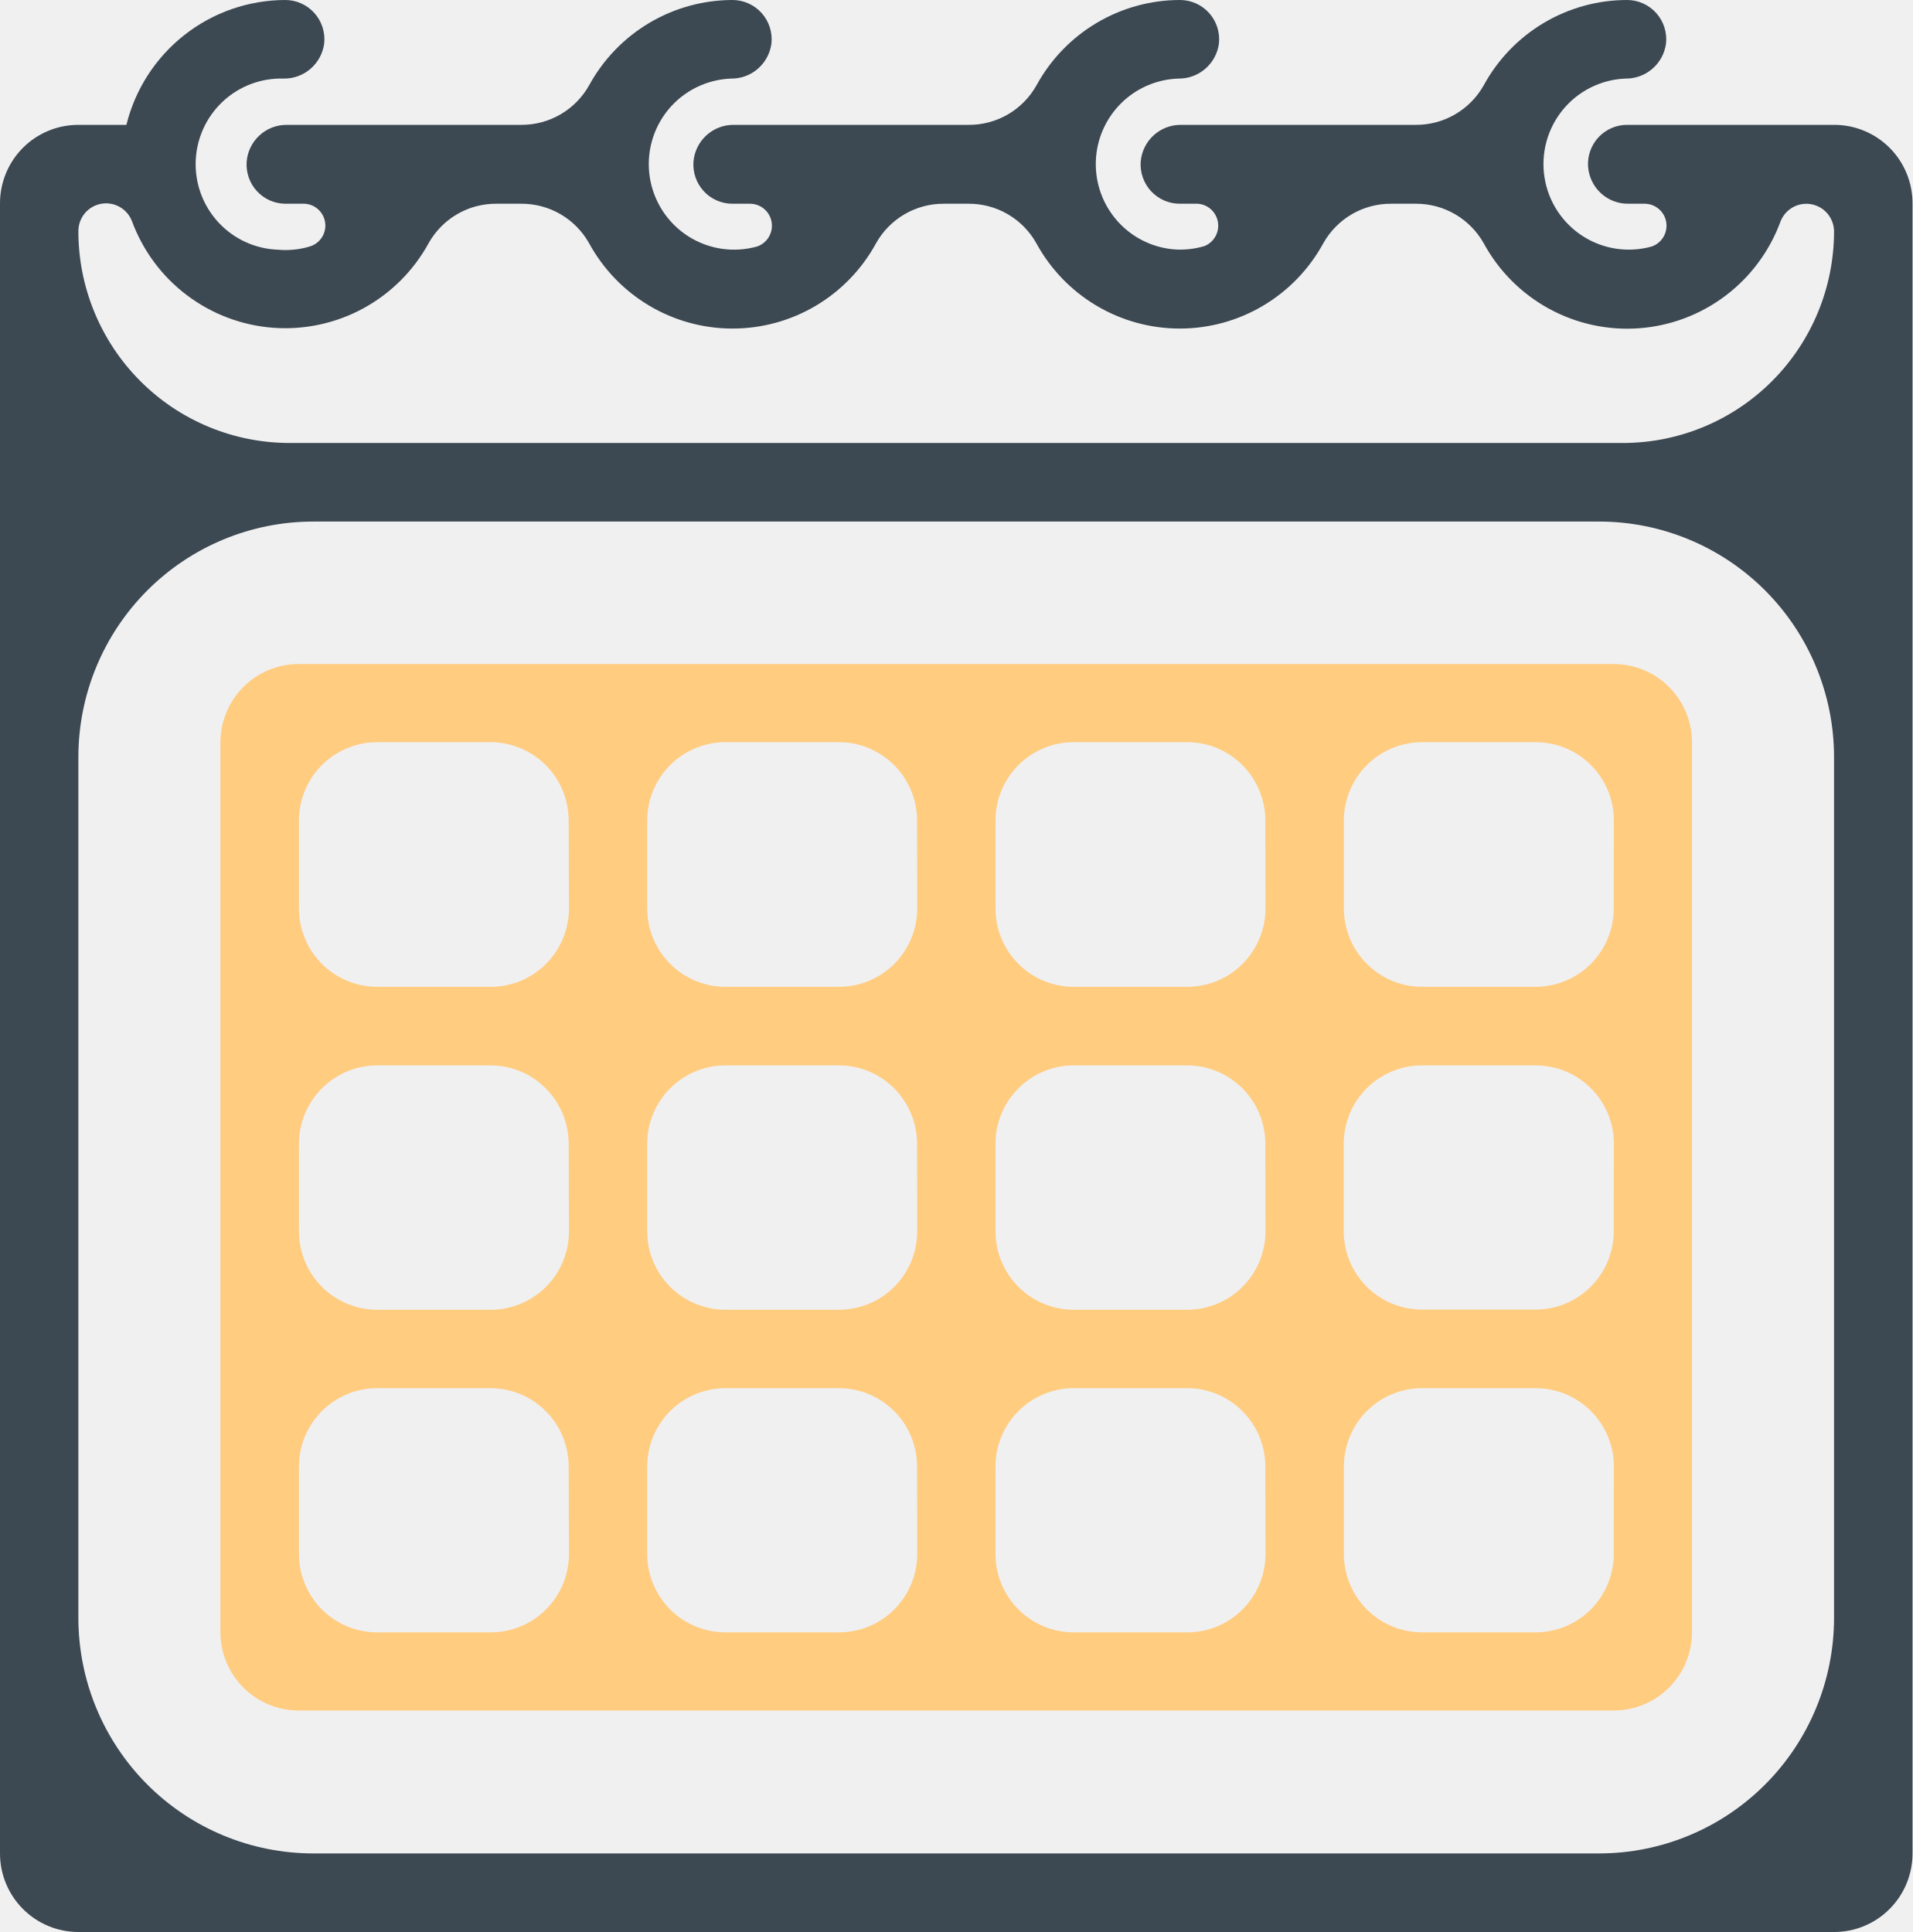
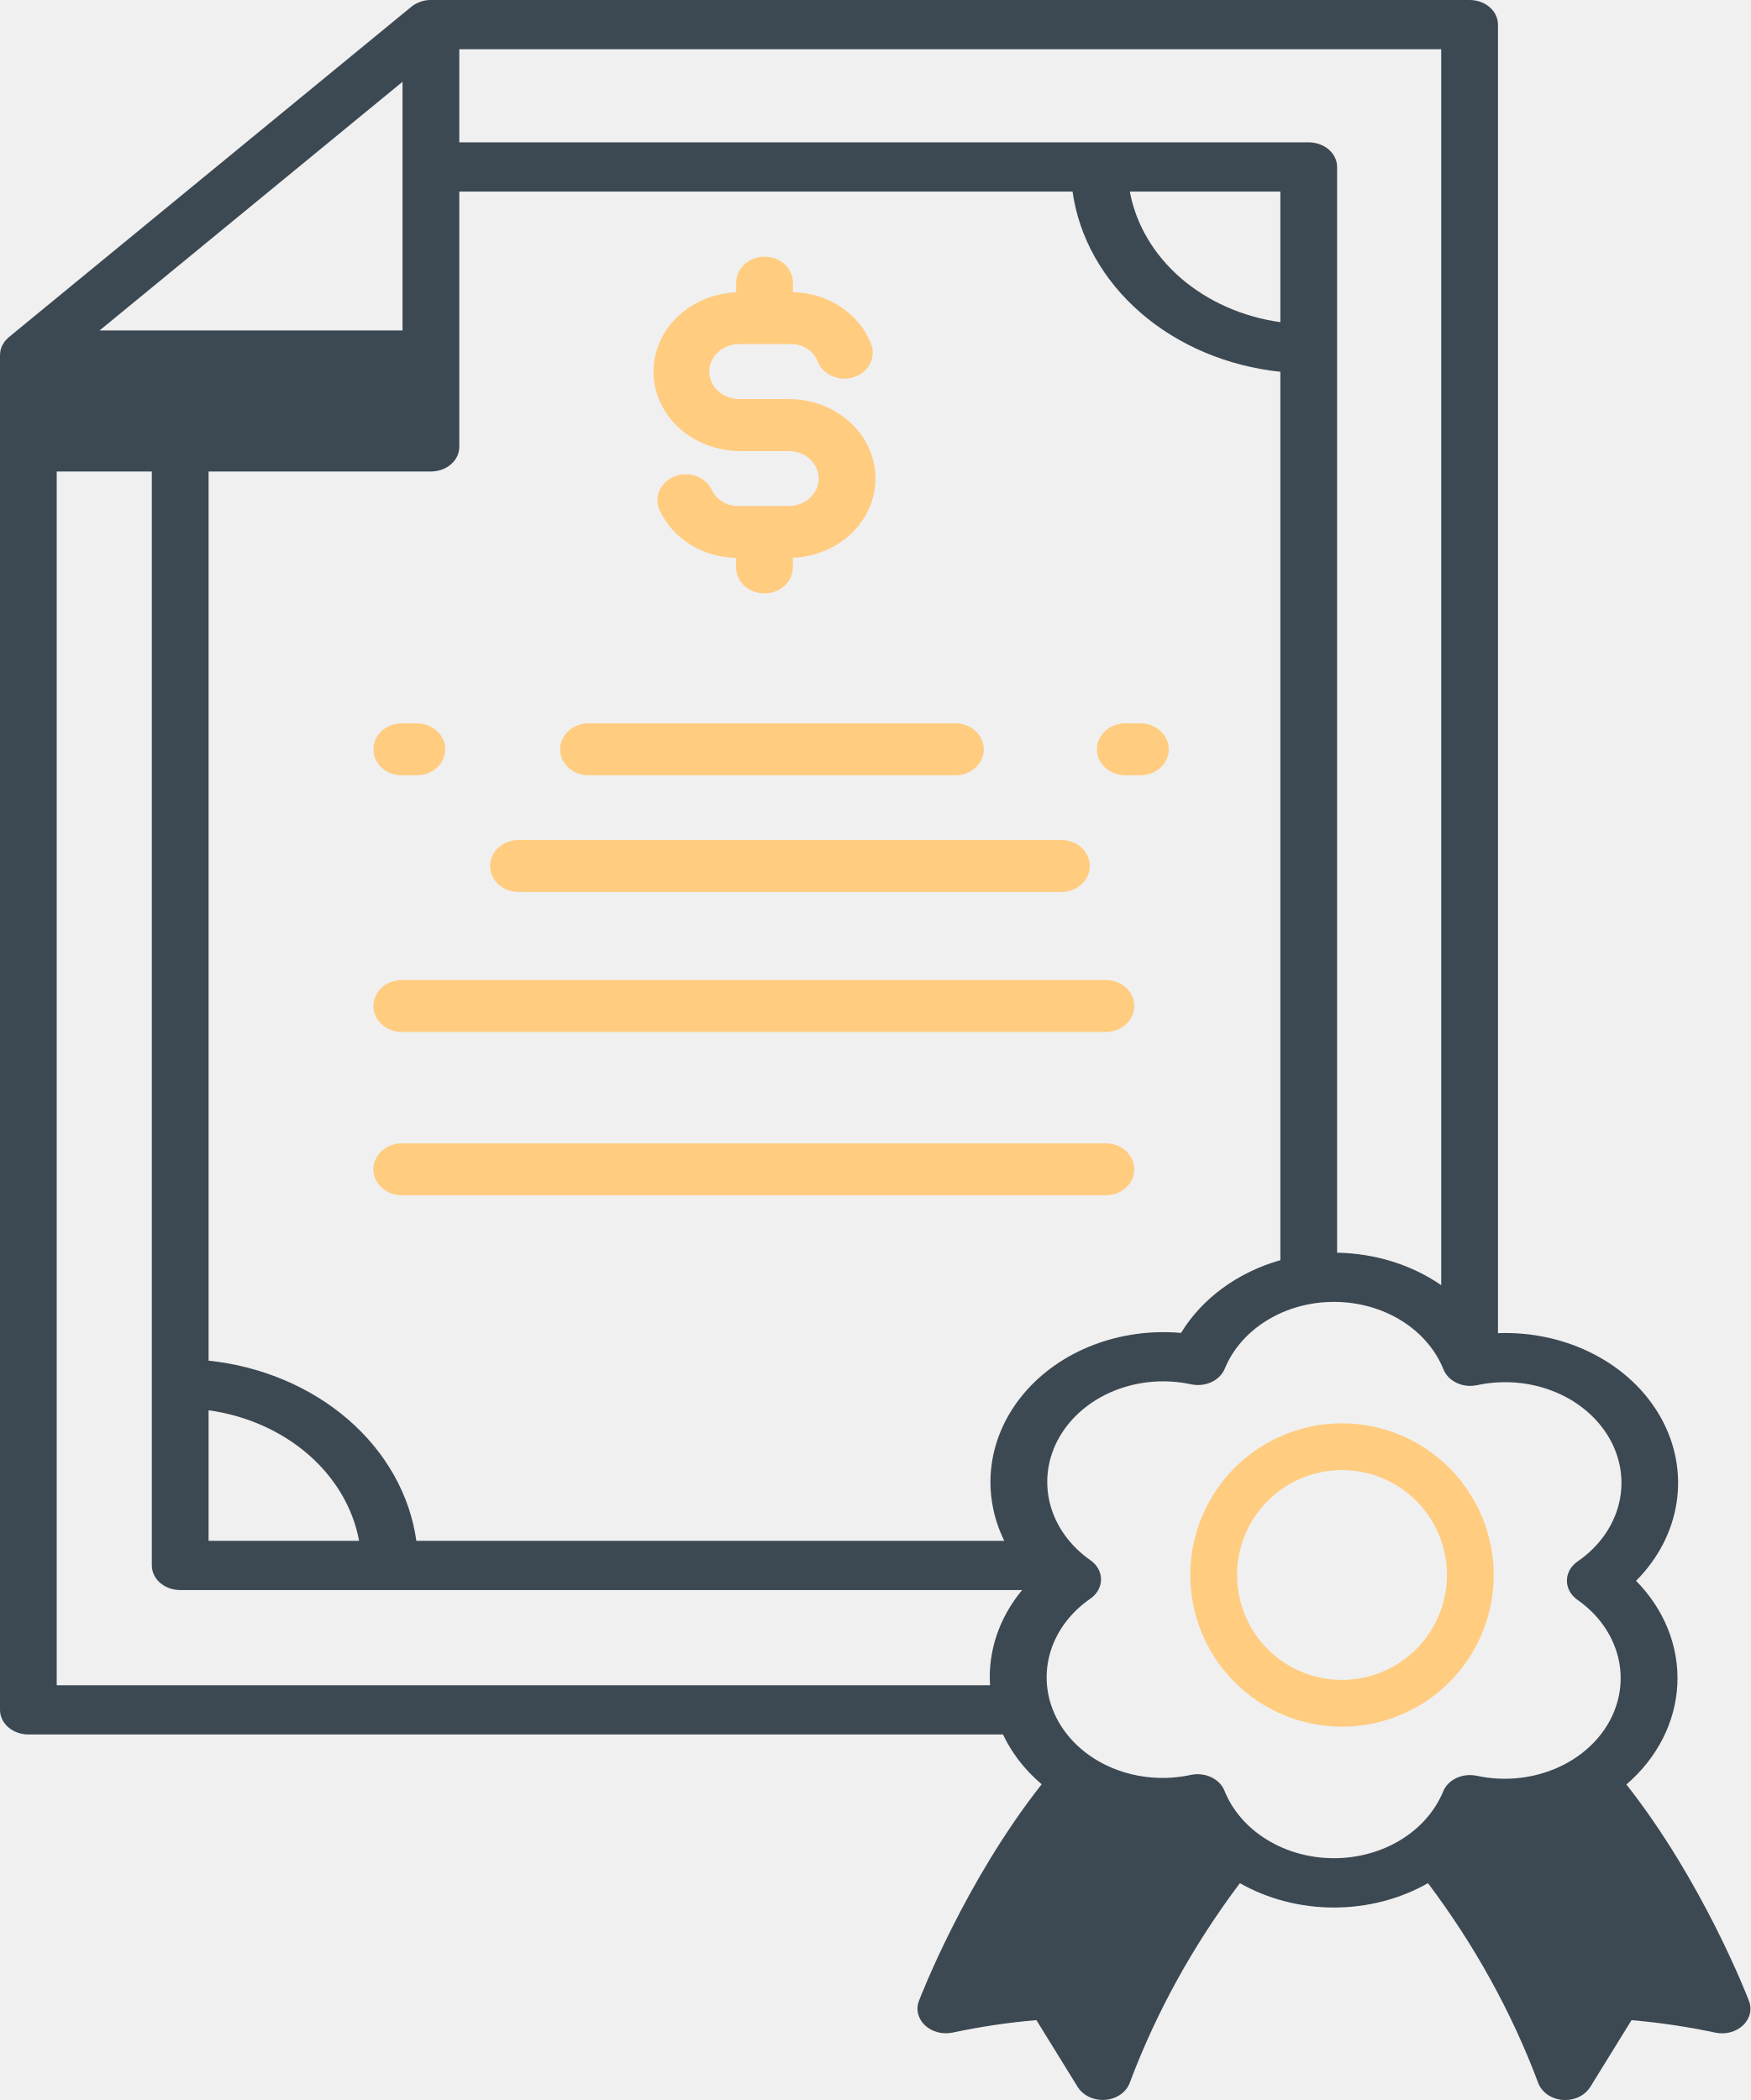
- <svg xmlns="http://www.w3.org/2000/svg" width="96" height="97" viewBox="0 0 96 97" fill="none">
-   <g clip-path="url(#clip0_22_164)">
-     <path d="M92.067 6.269H81.679C81.41 6.268 81.144 6.323 80.898 6.43C80.651 6.537 80.429 6.694 80.245 6.89C80.061 7.087 79.92 7.319 79.829 7.573C79.739 7.827 79.702 8.097 79.72 8.366C79.757 8.877 79.987 9.354 80.363 9.701C80.74 10.047 81.234 10.236 81.745 10.229H82.575C82.834 10.233 83.084 10.329 83.279 10.5C83.475 10.67 83.604 10.905 83.644 11.162C83.684 11.418 83.632 11.681 83.498 11.904C83.364 12.126 83.156 12.294 82.91 12.377C82.328 12.539 81.719 12.576 81.122 12.486C80.525 12.395 79.954 12.179 79.446 11.851C78.938 11.524 78.505 11.092 78.175 10.585C77.845 10.077 77.626 9.505 77.532 8.907C77.438 8.309 77.471 7.697 77.629 7.113C77.787 6.528 78.067 5.984 78.45 5.515C78.832 5.047 79.309 4.665 79.85 4.394C80.39 4.124 80.981 3.971 81.584 3.945C82.081 3.955 82.563 3.782 82.94 3.459C83.318 3.136 83.564 2.685 83.631 2.192C83.662 1.916 83.635 1.637 83.55 1.373C83.466 1.109 83.328 0.865 83.143 0.658C82.959 0.452 82.734 0.286 82.481 0.173C82.229 0.059 81.956 0 81.679 0C80.207 8.76093e-05 78.762 0.398 77.495 1.151C76.229 1.904 75.188 2.986 74.482 4.282C74.141 4.889 73.645 5.393 73.044 5.742C72.443 6.092 71.76 6.274 71.066 6.269H59.294C58.786 6.261 58.294 6.447 57.917 6.789C57.54 7.13 57.306 7.602 57.262 8.11C57.242 8.381 57.278 8.654 57.368 8.91C57.458 9.166 57.599 9.402 57.784 9.601C57.969 9.799 58.192 9.958 58.441 10.066C58.69 10.174 58.958 10.23 59.229 10.229H60.125C60.374 10.245 60.61 10.346 60.795 10.515C60.979 10.684 61.101 10.91 61.14 11.158C61.179 11.405 61.133 11.658 61.009 11.876C60.886 12.094 60.692 12.263 60.46 12.355C59.948 12.509 59.411 12.563 58.879 12.516C57.795 12.411 56.792 11.896 56.073 11.076C55.354 10.256 54.974 9.192 55.009 8.1C55.044 7.009 55.493 5.972 56.263 5.2C57.033 4.428 58.068 3.98 59.156 3.945C59.65 3.952 60.129 3.777 60.503 3.454C60.877 3.131 61.121 2.682 61.188 2.192C61.219 1.916 61.191 1.637 61.107 1.373C61.023 1.109 60.885 0.865 60.7 0.658C60.516 0.452 60.291 0.286 60.038 0.173C59.786 0.059 59.513 0 59.236 0C57.763 0 56.317 0.398 55.05 1.151C53.782 1.904 52.74 2.986 52.032 4.282C51.693 4.888 51.198 5.393 50.598 5.743C49.999 6.092 49.316 6.274 48.623 6.269H36.844C36.336 6.261 35.844 6.447 35.467 6.789C35.09 7.13 34.856 7.602 34.812 8.11C34.791 8.381 34.826 8.653 34.915 8.909C35.004 9.166 35.145 9.401 35.329 9.6C35.513 9.799 35.736 9.958 35.984 10.066C36.233 10.174 36.501 10.23 36.771 10.229H37.667C37.926 10.233 38.176 10.329 38.371 10.5C38.567 10.67 38.696 10.905 38.736 11.162C38.776 11.418 38.725 11.681 38.59 11.904C38.456 12.126 38.248 12.294 38.002 12.377C37.419 12.54 36.808 12.578 36.209 12.487C35.611 12.396 35.038 12.179 34.529 11.85C34.02 11.521 33.587 11.087 33.257 10.578C32.928 10.068 32.71 9.494 32.617 8.894C32.525 8.294 32.561 7.681 32.722 7.095C32.883 6.51 33.166 5.966 33.552 5.498C33.939 5.03 34.42 4.65 34.963 4.383C35.507 4.115 36.101 3.966 36.706 3.945C37.197 3.95 37.674 3.774 38.045 3.451C38.417 3.128 38.658 2.681 38.724 2.192C38.754 1.916 38.727 1.637 38.643 1.373C38.559 1.109 38.42 0.865 38.236 0.658C38.051 0.452 37.826 0.286 37.574 0.173C37.321 0.059 37.048 0 36.771 0C35.299 0.002 33.855 0.4 32.589 1.153C31.323 1.906 30.282 2.987 29.574 4.282C29.234 4.889 28.738 5.394 28.137 5.743C27.536 6.093 26.853 6.274 26.158 6.269H14.387C13.883 6.267 13.397 6.456 13.026 6.797C12.655 7.138 12.425 7.607 12.383 8.11C12.362 8.379 12.397 8.649 12.484 8.904C12.572 9.159 12.711 9.393 12.893 9.592C13.075 9.791 13.295 9.95 13.541 10.06C13.787 10.169 14.052 10.227 14.321 10.229H15.217C15.482 10.223 15.74 10.315 15.943 10.486C16.146 10.657 16.28 10.896 16.32 11.159C16.36 11.422 16.303 11.69 16.161 11.914C16.018 12.138 15.799 12.303 15.545 12.377C15.033 12.531 14.496 12.585 13.964 12.538C13.402 12.519 12.848 12.389 12.336 12.156C11.823 11.923 11.362 11.591 10.977 11.179C10.2 10.346 9.785 9.239 9.823 8.099C9.861 6.96 10.348 5.882 11.178 5.103C12.008 4.324 13.112 3.908 14.248 3.945C14.741 3.95 15.218 3.775 15.591 3.452C15.963 3.129 16.206 2.681 16.273 2.192C16.304 1.916 16.276 1.637 16.192 1.373C16.108 1.109 15.97 0.865 15.785 0.658C15.601 0.452 15.376 0.286 15.123 0.173C14.871 0.059 14.598 0 14.321 0C12.485 0.003 10.702 0.621 9.257 1.757C7.812 2.893 6.787 4.481 6.345 6.269H3.934C3.416 6.268 2.902 6.37 2.424 6.569C1.945 6.768 1.51 7.059 1.145 7.428C0.779 7.796 0.49 8.233 0.293 8.713C0.097 9.194 -0.003 9.709 6.08592e-05 10.229V93.055C6.08592e-05 94.101 0.414 95.105 1.152 95.844C1.89 96.584 2.89 97 3.934 97H92.074C93.117 97 94.118 96.584 94.855 95.844C95.593 95.105 96.007 94.101 96.007 93.055V10.229C96.01 9.709 95.91 9.193 95.713 8.712C95.516 8.23 95.226 7.793 94.86 7.425C94.494 7.057 94.058 6.765 93.579 6.567C93.099 6.368 92.585 6.267 92.067 6.269ZM92.067 81.225C92.067 84.363 90.824 87.371 88.612 89.59C86.401 91.808 83.401 93.055 80.273 93.055H15.727C12.599 93.055 9.599 91.808 7.388 89.59C5.176 87.371 3.934 84.363 3.934 81.225V37.993C3.939 34.86 5.184 31.857 7.395 29.643C9.607 27.43 12.603 26.186 15.727 26.186H80.273C83.397 26.186 86.394 27.43 88.605 29.643C90.816 31.857 92.061 34.86 92.067 37.993V81.225ZM81.461 22.241H14.569C13.173 22.245 11.79 21.974 10.5 21.441C9.209 20.909 8.036 20.126 7.048 19.137C6.06 18.149 5.276 16.975 4.742 15.681C4.207 14.389 3.933 13.002 3.934 11.603C3.934 11.277 4.048 10.962 4.255 10.712C4.462 10.462 4.75 10.293 5.069 10.233C5.388 10.173 5.718 10.227 6.001 10.385C6.284 10.543 6.504 10.795 6.622 11.098C7.168 12.581 8.127 13.874 9.386 14.824C10.646 15.774 12.15 16.341 13.722 16.457C15.293 16.572 16.864 16.232 18.248 15.476C19.632 14.72 20.769 13.581 21.525 12.194C21.866 11.591 22.363 11.091 22.962 10.745C23.562 10.399 24.243 10.221 24.934 10.229H26.158C26.853 10.223 27.536 10.405 28.137 10.754C28.738 11.104 29.234 11.609 29.574 12.216C30.282 13.512 31.323 14.593 32.59 15.346C33.857 16.099 35.302 16.496 36.775 16.496C38.248 16.496 39.693 16.099 40.96 15.346C42.227 14.593 43.268 13.512 43.975 12.216C44.314 11.609 44.809 11.105 45.409 10.755C46.009 10.406 46.691 10.224 47.385 10.229H48.616C49.309 10.224 49.991 10.406 50.591 10.755C51.191 11.105 51.686 11.609 52.025 12.216C52.732 13.512 53.773 14.593 55.04 15.346C56.307 16.099 57.753 16.496 59.225 16.496C60.698 16.496 62.143 16.099 63.41 15.346C64.677 14.593 65.719 13.512 66.426 12.216C66.766 11.609 67.262 11.104 67.863 10.754C68.464 10.405 69.147 10.223 69.842 10.229H71.066C71.76 10.224 72.443 10.406 73.044 10.755C73.645 11.105 74.141 11.609 74.482 12.216C75.237 13.604 76.374 14.743 77.757 15.499C79.14 16.256 80.711 16.596 82.282 16.481C83.853 16.365 85.358 15.798 86.617 14.848C87.875 13.897 88.834 12.603 89.379 11.12C89.496 10.817 89.716 10.565 89.999 10.407C90.283 10.249 90.612 10.195 90.931 10.255C91.25 10.315 91.538 10.484 91.745 10.734C91.952 10.984 92.066 11.299 92.067 11.624C92.063 14.443 90.943 17.144 88.954 19.135C86.966 21.125 84.27 22.243 81.461 22.241Z" fill="#3C4852" />
-     <path d="M81.009 33.339H14.991C13.952 33.339 12.956 33.752 12.22 34.487C11.484 35.223 11.069 36.221 11.065 37.263V81.934C11.064 82.452 11.165 82.965 11.362 83.444C11.559 83.922 11.848 84.357 12.212 84.724C12.577 85.09 13.01 85.381 13.487 85.579C13.964 85.778 14.475 85.88 14.991 85.88H81.009C81.525 85.88 82.036 85.778 82.513 85.579C82.99 85.381 83.423 85.09 83.788 84.724C84.153 84.357 84.442 83.922 84.638 83.444C84.835 82.965 84.936 82.452 84.935 81.934V37.263C84.931 36.221 84.516 35.223 83.78 34.487C83.044 33.752 82.048 33.339 81.009 33.339ZM28.562 78.018C28.562 79.062 28.148 80.064 27.412 80.803C26.676 81.541 25.677 81.956 24.636 81.956H18.939C18.423 81.957 17.912 81.856 17.434 81.658C16.957 81.461 16.524 81.171 16.158 80.805C15.793 80.439 15.503 80.005 15.305 79.527C15.108 79.048 15.006 78.536 15.006 78.018V73.634C15.006 73.116 15.108 72.604 15.305 72.125C15.503 71.647 15.793 71.213 16.158 70.847C16.524 70.481 16.957 70.191 17.434 69.994C17.912 69.796 18.423 69.695 18.939 69.696H24.621C25.662 69.696 26.661 70.111 27.397 70.849C28.134 71.588 28.547 72.59 28.547 73.634L28.562 78.018ZM28.562 61.812C28.563 62.331 28.462 62.845 28.264 63.325C28.066 63.805 27.776 64.24 27.409 64.607C27.043 64.974 26.608 65.264 26.13 65.462C25.651 65.659 25.139 65.76 24.621 65.758H18.939C18.423 65.759 17.912 65.658 17.434 65.46C16.957 65.263 16.524 64.973 16.158 64.607C15.793 64.241 15.503 63.807 15.305 63.328C15.108 62.85 15.006 62.337 15.006 61.82V57.436C15.005 56.917 15.106 56.404 15.303 55.925C15.501 55.446 15.79 55.01 16.156 54.644C16.521 54.277 16.955 53.987 17.433 53.789C17.91 53.591 18.422 53.489 18.939 53.49H24.621C25.662 53.49 26.661 53.905 27.397 54.644C28.134 55.382 28.547 56.384 28.547 57.428L28.562 61.812ZM28.562 45.607C28.562 46.651 28.148 47.653 27.412 48.391C26.676 49.13 25.677 49.545 24.636 49.545H18.939C18.423 49.546 17.912 49.445 17.434 49.247C16.957 49.05 16.524 48.76 16.158 48.394C15.793 48.028 15.503 47.594 15.305 47.115C15.108 46.637 15.006 46.124 15.006 45.607V41.223C15.003 40.703 15.102 40.188 15.299 39.707C15.495 39.227 15.785 38.789 16.151 38.421C16.516 38.053 16.951 37.761 17.43 37.562C17.908 37.364 18.421 37.262 18.939 37.263H24.621C25.662 37.263 26.661 37.678 27.397 38.416C28.134 39.155 28.547 40.156 28.547 41.201L28.562 45.607ZM46.044 78.018C46.044 78.536 45.942 79.048 45.745 79.527C45.547 80.005 45.257 80.439 44.892 80.805C44.526 81.171 44.093 81.461 43.615 81.658C43.138 81.856 42.627 81.957 42.111 81.956H36.422C35.905 81.957 35.394 81.856 34.917 81.658C34.44 81.461 34.006 81.171 33.641 80.805C33.275 80.439 32.986 80.005 32.788 79.527C32.59 79.048 32.488 78.536 32.488 78.018V73.634C32.488 73.116 32.59 72.604 32.788 72.125C32.986 71.647 33.275 71.213 33.641 70.847C34.006 70.481 34.44 70.191 34.917 69.994C35.394 69.796 35.905 69.695 36.422 69.696H42.103C42.62 69.695 43.131 69.796 43.608 69.994C44.085 70.191 44.519 70.481 44.884 70.847C45.25 71.213 45.54 71.647 45.737 72.125C45.935 72.604 46.037 73.116 46.037 73.634L46.044 78.018ZM46.044 61.812C46.045 62.331 45.944 62.845 45.746 63.325C45.548 63.805 45.258 64.24 44.892 64.607C44.526 64.974 44.091 65.264 43.612 65.462C43.134 65.659 42.621 65.76 42.103 65.758H36.422C35.905 65.759 35.394 65.658 34.917 65.46C34.44 65.263 34.006 64.973 33.641 64.607C33.275 64.241 32.986 63.807 32.788 63.328C32.59 62.85 32.488 62.337 32.488 61.82V57.436C32.487 56.917 32.588 56.404 32.786 55.925C32.983 55.446 33.273 55.01 33.638 54.644C34.004 54.277 34.438 53.987 34.915 53.789C35.393 53.591 35.905 53.489 36.422 53.49H42.103C42.62 53.489 43.131 53.59 43.608 53.788C44.085 53.985 44.519 54.275 44.884 54.641C45.25 55.007 45.54 55.441 45.737 55.92C45.935 56.398 46.037 56.911 46.037 57.428L46.044 61.812ZM46.044 45.607C46.044 46.124 45.942 46.637 45.745 47.115C45.547 47.594 45.257 48.028 44.892 48.394C44.526 48.76 44.093 49.05 43.615 49.247C43.138 49.445 42.627 49.546 42.111 49.545H36.422C35.905 49.546 35.394 49.445 34.917 49.247C34.44 49.05 34.006 48.76 33.641 48.394C33.275 48.028 32.986 47.594 32.788 47.115C32.59 46.637 32.488 46.124 32.488 45.607V41.223C32.485 40.703 32.585 40.188 32.781 39.707C32.978 39.227 33.267 38.789 33.633 38.421C33.999 38.053 34.433 37.761 34.912 37.562C35.391 37.364 35.904 37.262 36.422 37.263H42.103C42.62 37.262 43.131 37.363 43.608 37.56C44.085 37.758 44.519 38.048 44.884 38.414C45.25 38.779 45.54 39.214 45.737 39.692C45.935 40.17 46.037 40.683 46.037 41.201L46.044 45.607ZM63.527 78.018C63.527 78.536 63.425 79.048 63.227 79.527C63.029 80.005 62.739 80.439 62.374 80.805C62.009 81.171 61.575 81.461 61.098 81.658C60.621 81.856 60.109 81.957 59.593 81.956H53.904C53.388 81.957 52.877 81.856 52.399 81.658C51.922 81.461 51.488 81.171 51.123 80.805C50.758 80.439 50.468 80.005 50.27 79.527C50.072 79.048 49.971 78.536 49.971 78.018V73.634C49.971 73.116 50.072 72.604 50.27 72.125C50.468 71.647 50.758 71.213 51.123 70.847C51.488 70.481 51.922 70.191 52.399 69.994C52.877 69.796 53.388 69.695 53.904 69.696H59.586C60.102 69.695 60.613 69.796 61.09 69.994C61.568 70.191 62.001 70.481 62.367 70.847C62.732 71.213 63.022 71.647 63.22 72.125C63.417 72.604 63.519 73.116 63.519 73.634L63.527 78.018ZM63.527 61.812C63.528 62.331 63.426 62.845 63.228 63.325C63.031 63.805 62.74 64.24 62.374 64.607C62.008 64.974 61.573 65.264 61.094 65.462C60.616 65.659 60.103 65.76 59.586 65.758H53.904C53.388 65.759 52.877 65.658 52.399 65.46C51.922 65.263 51.488 64.973 51.123 64.607C50.758 64.241 50.468 63.807 50.27 63.328C50.072 62.85 49.971 62.337 49.971 61.82V57.436C49.969 56.917 50.071 56.404 50.268 55.925C50.465 55.446 50.755 55.01 51.12 54.644C51.486 54.277 51.92 53.987 52.398 53.789C52.875 53.591 53.387 53.489 53.904 53.49H59.586C60.102 53.489 60.613 53.59 61.09 53.788C61.568 53.985 62.001 54.275 62.367 54.641C62.732 55.007 63.022 55.441 63.22 55.92C63.417 56.398 63.519 56.911 63.519 57.428L63.527 61.812ZM63.527 45.607C63.527 46.124 63.425 46.637 63.227 47.115C63.029 47.594 62.739 48.028 62.374 48.394C62.009 48.76 61.575 49.05 61.098 49.247C60.621 49.445 60.109 49.546 59.593 49.545H53.904C53.388 49.546 52.877 49.445 52.399 49.247C51.922 49.05 51.488 48.76 51.123 48.394C50.758 48.028 50.468 47.594 50.27 47.115C50.072 46.637 49.971 46.124 49.971 45.607V41.223C49.968 40.703 50.067 40.188 50.264 39.707C50.46 39.227 50.75 38.789 51.115 38.421C51.481 38.053 51.916 37.761 52.394 37.562C52.873 37.364 53.386 37.262 53.904 37.263H59.586C60.102 37.262 60.613 37.363 61.09 37.56C61.568 37.758 62.001 38.048 62.367 38.414C62.732 38.779 63.022 39.214 63.22 39.692C63.417 40.17 63.519 40.683 63.519 41.201L63.527 45.607ZM81.009 78.018C81.009 78.536 80.907 79.048 80.709 79.527C80.512 80.005 80.222 80.439 79.856 80.805C79.491 81.171 79.057 81.461 78.58 81.658C78.103 81.856 77.592 81.957 77.075 81.956H71.386C70.345 81.956 69.346 81.541 68.61 80.803C67.874 80.064 67.46 79.062 67.46 78.018V73.634C67.46 72.59 67.874 71.588 68.61 70.849C69.346 70.111 70.345 69.696 71.386 69.696H77.083C77.599 69.695 78.11 69.796 78.587 69.994C79.065 70.191 79.498 70.481 79.864 70.847C80.229 71.213 80.519 71.647 80.717 72.125C80.914 72.604 81.016 73.116 81.016 73.634L81.009 78.018ZM81.009 61.812C81.009 62.33 80.907 62.843 80.709 63.321C80.512 63.799 80.222 64.234 79.856 64.6C79.491 64.965 79.057 65.255 78.58 65.453C78.103 65.65 77.592 65.751 77.075 65.75H71.386C70.87 65.751 70.359 65.65 69.882 65.453C69.404 65.255 68.971 64.965 68.605 64.6C68.24 64.234 67.95 63.799 67.752 63.321C67.555 62.843 67.453 62.33 67.453 61.812V57.428C67.453 56.911 67.555 56.398 67.752 55.92C67.95 55.441 68.24 55.007 68.605 54.641C68.971 54.275 69.404 53.985 69.882 53.788C70.359 53.59 70.87 53.489 71.386 53.49H77.083C77.599 53.489 78.11 53.59 78.587 53.788C79.065 53.985 79.498 54.275 79.864 54.641C80.229 55.007 80.519 55.441 80.717 55.92C80.914 56.398 81.016 56.911 81.016 57.428L81.009 61.812ZM81.009 45.607C81.009 46.124 80.907 46.637 80.709 47.115C80.512 47.594 80.222 48.028 79.856 48.394C79.491 48.76 79.057 49.05 78.58 49.247C78.103 49.445 77.592 49.546 77.075 49.545H71.386C70.345 49.545 69.346 49.13 68.61 48.391C67.874 47.653 67.46 46.651 67.46 45.607V41.223C67.457 40.704 67.557 40.189 67.753 39.709C67.949 39.229 68.237 38.792 68.602 38.424C68.967 38.056 69.401 37.764 69.879 37.565C70.357 37.365 70.869 37.263 71.386 37.263H77.083C77.599 37.262 78.11 37.363 78.587 37.56C79.065 37.758 79.498 38.048 79.864 38.414C80.229 38.779 80.519 39.214 80.717 39.692C80.914 40.17 81.016 40.683 81.016 41.201L81.009 45.607Z" fill="#FFCC80" />
-   </g>
-   <defs>
-     <clipPath id="clip0_22_164">
-       <rect width="96" height="97" fill="white" />
-     </clipPath>
-   </defs>
+ <svg xmlns="http://www.w3.org/2000/svg" width="75" height="90" viewBox="0 0 75 90" fill="none">
+   <path d="M31.699 19.329H33.813C34.151 19.334 34.473 19.461 34.71 19.681C34.947 19.902 35.08 20.199 35.08 20.508C35.08 20.817 34.947 21.114 34.71 21.335C34.473 21.555 34.151 21.682 33.813 21.687H31.625C31.386 21.687 31.152 21.623 30.953 21.502C30.753 21.381 30.598 21.209 30.505 21.007C30.379 20.735 30.141 20.52 29.842 20.409C29.543 20.298 29.208 20.3 28.911 20.416C28.614 20.531 28.379 20.749 28.258 21.023C28.137 21.296 28.14 21.603 28.265 21.875C28.538 22.467 28.993 22.974 29.573 23.336C30.154 23.697 30.837 23.897 31.539 23.911V24.319C31.539 24.614 31.667 24.898 31.895 25.106C32.123 25.315 32.432 25.432 32.755 25.432C33.077 25.432 33.386 25.315 33.614 25.106C33.842 24.898 33.97 24.614 33.97 24.319V23.905C34.939 23.864 35.851 23.477 36.512 22.829C37.173 22.18 37.532 21.32 37.511 20.433C37.491 19.546 37.093 18.701 36.401 18.079C35.71 17.456 34.781 17.106 33.812 17.102H31.698C31.527 17.105 31.357 17.076 31.198 17.018C31.04 16.96 30.895 16.873 30.773 16.764C30.652 16.654 30.555 16.523 30.489 16.379C30.423 16.235 30.389 16.08 30.389 15.923C30.389 15.767 30.423 15.612 30.489 15.468C30.555 15.323 30.652 15.193 30.773 15.083C30.895 14.973 31.04 14.887 31.198 14.829C31.357 14.771 31.527 14.742 31.698 14.745H33.886C34.137 14.745 34.382 14.816 34.587 14.948C34.793 15.081 34.948 15.268 35.032 15.485C35.086 15.623 35.168 15.75 35.275 15.859C35.382 15.967 35.511 16.056 35.655 16.119C35.8 16.181 35.956 16.218 36.115 16.225C36.275 16.233 36.434 16.212 36.585 16.163C36.735 16.114 36.874 16.039 36.993 15.941C37.111 15.843 37.208 15.725 37.277 15.593C37.345 15.461 37.385 15.318 37.393 15.171C37.402 15.025 37.379 14.879 37.325 14.742C37.077 14.104 36.624 13.551 36.026 13.155C35.428 12.758 34.712 12.537 33.974 12.521V12.113C33.974 11.818 33.846 11.535 33.617 11.326C33.389 11.117 33.08 11 32.758 11C32.435 11 32.126 11.117 31.898 11.326C31.67 11.535 31.542 11.818 31.542 12.113V12.527C30.574 12.569 29.662 12.955 29 13.604C28.339 14.252 27.98 15.112 28.001 15.999C28.022 16.887 28.42 17.732 29.111 18.354C29.802 18.976 30.731 19.326 31.701 19.33L31.699 19.329Z" fill="#FFCC80" />
+   <path d="M25.216 33.227H40.935C41.258 33.227 41.567 33.109 41.795 32.901C42.023 32.692 42.151 32.409 42.151 32.113C42.151 31.818 42.023 31.535 41.795 31.326C41.567 31.117 41.258 31 40.935 31H25.216C24.893 31 24.584 31.117 24.356 31.326C24.128 31.535 24 31.818 24 32.113C24 32.409 24.128 32.692 24.356 32.901C24.584 33.109 24.893 33.227 25.216 33.227Z" fill="#FFCC80" />
+   <path d="M45.48 36H33.848H22.216C21.893 36 21.584 36.117 21.356 36.326C21.128 36.535 21 36.818 21 37.113C21 37.409 21.128 37.692 21.356 37.901C21.584 38.109 21.893 38.227 22.216 38.227H45.48C45.802 38.227 46.111 38.109 46.339 37.901C46.567 37.692 46.695 37.409 46.695 37.113C46.695 36.818 46.567 36.535 46.339 36.326C46.111 36.117 45.802 36 45.48 36Z" fill="#FFCC80" />
+   <path d="M47.383 42H32.299H17.216C16.893 42 16.584 42.117 16.356 42.326C16.128 42.535 16 42.818 16 43.113C16 43.409 16.128 43.692 16.356 43.901C16.584 44.109 16.893 44.227 17.216 44.227H47.383C47.705 44.227 48.014 44.109 48.242 43.901C48.471 43.692 48.599 43.409 48.599 43.113C48.599 42.818 48.471 42.535 48.242 42.326C48.014 42.117 47.705 42 47.383 42Z" fill="#FFCC80" />
+   <path d="M47.383 49H17.216C16.893 49 16.584 49.117 16.356 49.326C16.128 49.535 16 49.818 16 50.113C16 50.409 16.128 50.692 16.356 50.901C16.584 51.109 16.893 51.227 17.216 51.227H47.383C47.705 51.227 48.014 51.109 48.242 50.901C48.471 50.692 48.599 50.409 48.599 50.113C48.599 49.818 48.471 49.535 48.242 49.326C48.014 49.117 47.705 49 47.383 49Z" fill="#FFCC80" />
+   <path d="M17.862 33.227C18.184 33.227 18.493 33.109 18.721 32.901C18.949 32.692 19.078 32.409 19.078 32.113C19.078 31.818 18.949 31.535 18.721 31.326C18.493 31.117 18.184 31 17.862 31H17.216C16.893 31 16.584 31.117 16.356 31.326C16.128 31.535 16 31.818 16 32.113C16 32.409 16.128 32.692 16.356 32.901C16.584 33.109 16.893 33.227 17.216 33.227H17.862Z" fill="#FFCC80" />
+   <path d="M48.216 33.227H48.862C49.184 33.227 49.493 33.109 49.721 32.901C49.949 32.692 50.078 32.409 50.078 32.113C50.078 31.818 49.949 31.535 49.721 31.326C49.493 31.117 49.184 31 48.862 31H48.216C47.893 31 47.584 31.117 47.356 31.326C47.128 31.535 47 31.818 47 32.113C47 32.409 47.128 32.692 47.356 32.901C47.584 33.109 47.893 33.227 48.216 33.227Z" fill="#FFCC80" />
+   <path d="M1.214 74.334H42.974C43.152 74.708 43.37 75.067 43.624 75.407C43.915 75.791 44.253 76.147 44.632 76.469C41.357 80.623 39.456 85.535 39.373 85.754C39.305 85.932 39.293 86.123 39.338 86.307C39.383 86.49 39.485 86.66 39.631 86.799C39.778 86.937 39.964 87.039 40.171 87.094C40.378 87.149 40.599 87.155 40.809 87.112C41.992 86.859 43.194 86.68 44.406 86.576L46.175 89.441C46.279 89.609 46.433 89.75 46.622 89.848C46.811 89.946 47.027 89.998 47.247 89.998C47.281 89.998 47.316 89.998 47.353 89.993C47.59 89.975 47.816 89.897 48.002 89.769C48.189 89.641 48.328 89.468 48.402 89.272C49.535 86.249 51.123 83.37 53.125 80.707C54.322 81.388 55.723 81.751 57.155 81.751C58.586 81.751 59.987 81.388 61.184 80.707C63.187 83.37 64.776 86.251 65.909 89.274C65.983 89.471 66.122 89.643 66.309 89.772C66.495 89.9 66.721 89.978 66.958 89.996C66.993 89.999 67.028 90 67.064 90C67.284 90 67.5 89.948 67.689 89.85C67.878 89.752 68.032 89.611 68.136 89.443L69.905 86.578C71.117 86.683 72.319 86.862 73.502 87.114C73.713 87.158 73.933 87.152 74.14 87.097C74.347 87.042 74.534 86.94 74.68 86.801C74.827 86.663 74.928 86.493 74.973 86.309C75.018 86.125 75.006 85.934 74.938 85.756C74.855 85.538 72.958 80.633 69.685 76.478C71.012 75.337 71.791 73.803 71.868 72.184C71.945 70.565 71.313 68.981 70.099 67.749C71.044 66.801 71.648 65.633 71.837 64.39C72.026 63.148 71.791 61.884 71.162 60.756C70.533 59.627 69.537 58.683 68.297 58.04C67.057 57.396 65.627 57.082 64.183 57.135V1.055C64.183 0.775 64.055 0.507 63.827 0.309C63.599 0.111 63.289 0 62.967 0H18.463C18.459 0 18.453 0 18.448 0C18.378 0 18.309 0.006 18.24 0.017C18.229 0.019 18.218 0.022 18.207 0.024C18.15 0.035 18.094 0.049 18.04 0.067C18.02 0.073 18.001 0.08 17.982 0.088C17.935 0.105 17.889 0.125 17.845 0.148C17.828 0.157 17.811 0.165 17.794 0.174C17.735 0.208 17.679 0.245 17.628 0.287L0.378 14.451C0.374 14.454 0.37 14.459 0.366 14.463C0.352 14.475 0.339 14.488 0.326 14.501C0.293 14.531 0.261 14.564 0.232 14.598C0.226 14.605 0.219 14.612 0.212 14.62C0.206 14.628 0.196 14.645 0.187 14.657C0.161 14.694 0.138 14.731 0.118 14.77C0.112 14.781 0.104 14.791 0.098 14.8C0.093 14.81 0.093 14.815 0.089 14.822C0.063 14.878 0.042 14.936 0.027 14.995C0.024 15.008 0.024 15.02 0.021 15.031C0.011 15.083 0.005 15.136 0.003 15.188C0.003 15.198 1.24256e-06 15.206 1.24256e-06 15.216V73.278C-0 73.416 0.031 73.553 0.092 73.681C0.153 73.81 0.242 73.926 0.355 74.024C0.468 74.122 0.602 74.2 0.749 74.253C0.896 74.306 1.054 74.334 1.214 74.334ZM54.859 13.807C53.242 13.581 51.748 12.919 50.59 11.915C49.431 10.91 48.668 9.614 48.409 8.211H54.859V13.807ZM45.955 8.211C46.231 10.176 47.258 12.004 48.871 13.404C50.485 14.804 52.593 15.695 54.859 15.934V54.007C53.028 54.529 51.502 55.647 50.603 57.126C49.321 57.012 48.027 57.189 46.848 57.641C45.669 58.093 44.647 58.805 43.883 59.704C43.118 60.604 42.637 61.661 42.487 62.772C42.338 63.882 42.525 65.007 43.03 66.036H17.84C17.564 64.07 16.537 62.242 14.924 60.842C13.31 59.443 11.202 58.552 8.937 58.313V20.207H18.463C18.786 20.207 19.095 20.096 19.323 19.898C19.551 19.701 19.679 19.432 19.679 19.153V8.211H45.955ZM8.937 60.44C10.554 60.666 12.048 61.328 13.206 62.332C14.364 63.337 15.127 64.633 15.387 66.036H8.937V60.44ZM17.247 3.505V14.162H4.267L4.976 13.58L17.247 3.505ZM2.43 72.225V20.207H6.505V67.09C6.505 67.37 6.633 67.638 6.861 67.836C7.089 68.034 7.399 68.145 7.721 68.145H43.795C42.812 69.328 42.326 70.768 42.419 72.225H2.43ZM68.653 61.183C69.337 62.08 69.608 63.167 69.412 64.23C69.216 65.292 68.567 66.251 67.595 66.919C67.452 67.017 67.337 67.142 67.257 67.284C67.178 67.427 67.136 67.583 67.136 67.741C67.135 67.899 67.176 68.055 67.254 68.198C67.333 68.34 67.447 68.466 67.589 68.565C68.47 69.181 69.082 70.04 69.324 70.999C69.567 71.958 69.424 72.96 68.921 73.839C68.417 74.718 67.583 75.422 66.556 75.834C65.529 76.246 64.37 76.342 63.272 76.105C62.979 76.043 62.67 76.076 62.405 76.2C62.139 76.324 61.936 76.528 61.835 76.774C61.49 77.615 60.853 78.342 60.011 78.855C59.169 79.367 58.165 79.641 57.137 79.638C56.108 79.634 55.107 79.354 54.27 78.836C53.432 78.318 52.801 77.587 52.463 76.744C52.364 76.496 52.16 76.289 51.893 76.164C51.627 76.039 51.316 76.005 51.021 76.068C49.92 76.307 48.758 76.212 47.728 75.799C46.698 75.386 45.862 74.679 45.359 73.797C44.856 72.914 44.717 71.909 44.964 70.948C45.211 69.987 45.829 69.128 46.717 68.515C46.859 68.416 46.974 68.291 47.054 68.149C47.133 68.007 47.175 67.85 47.175 67.692C47.176 67.534 47.135 67.378 47.057 67.236C46.978 67.093 46.864 66.967 46.722 66.868C45.841 66.252 45.228 65.393 44.986 64.434C44.744 63.475 44.886 62.473 45.389 61.593C45.893 60.714 46.727 60.01 47.755 59.598C48.782 59.186 49.941 59.091 51.039 59.328C51.332 59.39 51.641 59.357 51.906 59.233C52.172 59.109 52.375 58.905 52.476 58.658C52.821 57.818 53.458 57.091 54.3 56.578C55.141 56.065 56.146 55.791 57.174 55.795C58.203 55.798 59.205 56.078 60.042 56.596C60.879 57.115 61.51 57.846 61.848 58.689C61.948 58.937 62.151 59.144 62.418 59.269C62.684 59.394 62.995 59.428 63.289 59.364C64.29 59.148 65.344 59.207 66.305 59.533C67.266 59.859 68.086 60.435 68.653 61.183ZM61.751 55.079C60.481 54.203 58.913 53.714 57.29 53.688V7.156C57.29 6.876 57.162 6.608 56.934 6.41C56.706 6.212 56.396 6.101 56.074 6.101H19.679V2.109H61.751V55.079Z" fill="#3C4852" />
+   <path d="M57.5 61C56.215 61 54.958 61.381 53.889 62.095C52.82 62.809 51.987 63.825 51.495 65.012C51.003 66.2 50.874 67.507 51.125 68.768C51.376 70.029 51.995 71.187 52.904 72.096C53.813 73.005 54.971 73.624 56.232 73.875C57.493 74.126 58.8 73.997 59.987 73.505C61.175 73.013 62.19 72.18 62.904 71.111C63.619 70.042 64 68.786 64 67.5C63.998 65.777 63.313 64.125 62.094 62.906C60.876 61.688 59.224 61.002 57.5 61ZM57.5 71.997C56.611 71.997 55.741 71.734 55.002 71.24C54.262 70.745 53.685 70.043 53.345 69.221C53.005 68.4 52.916 67.495 53.089 66.623C53.263 65.75 53.691 64.949 54.32 64.32C54.949 63.691 55.75 63.263 56.623 63.089C57.495 62.916 58.399 63.005 59.221 63.345C60.043 63.685 60.745 64.262 61.239 65.001C61.734 65.741 61.997 66.611 61.997 67.5C61.996 68.692 61.522 69.835 60.679 70.678C59.836 71.522 58.693 71.996 57.5 71.997V71.997Z" fill="#FFCC80" />
</svg>
